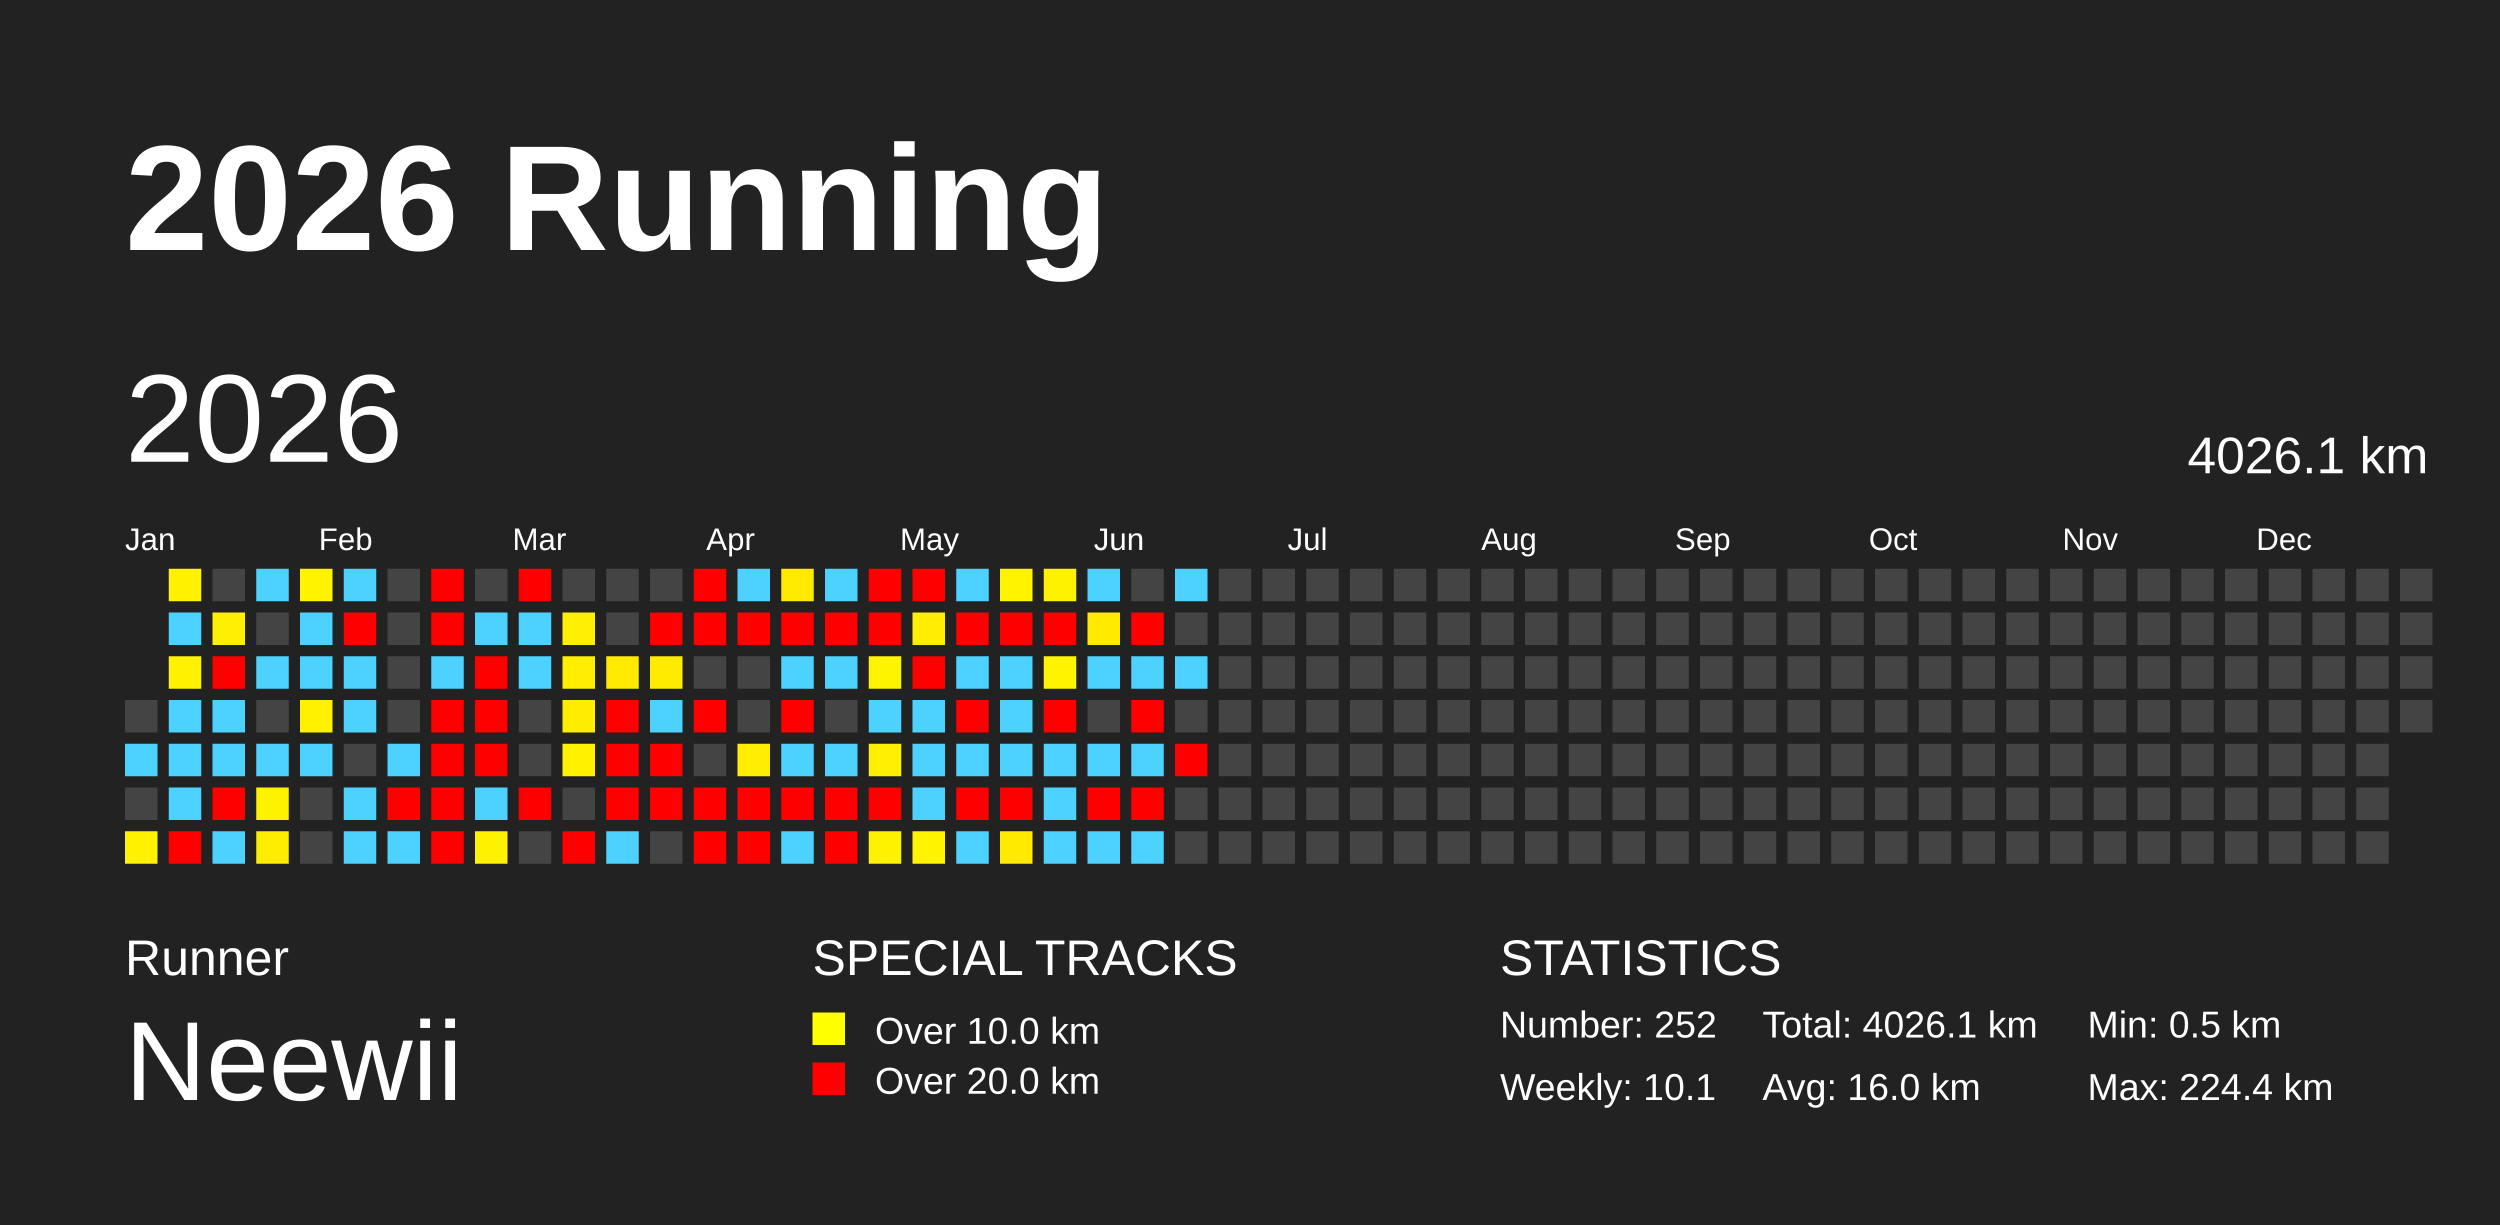
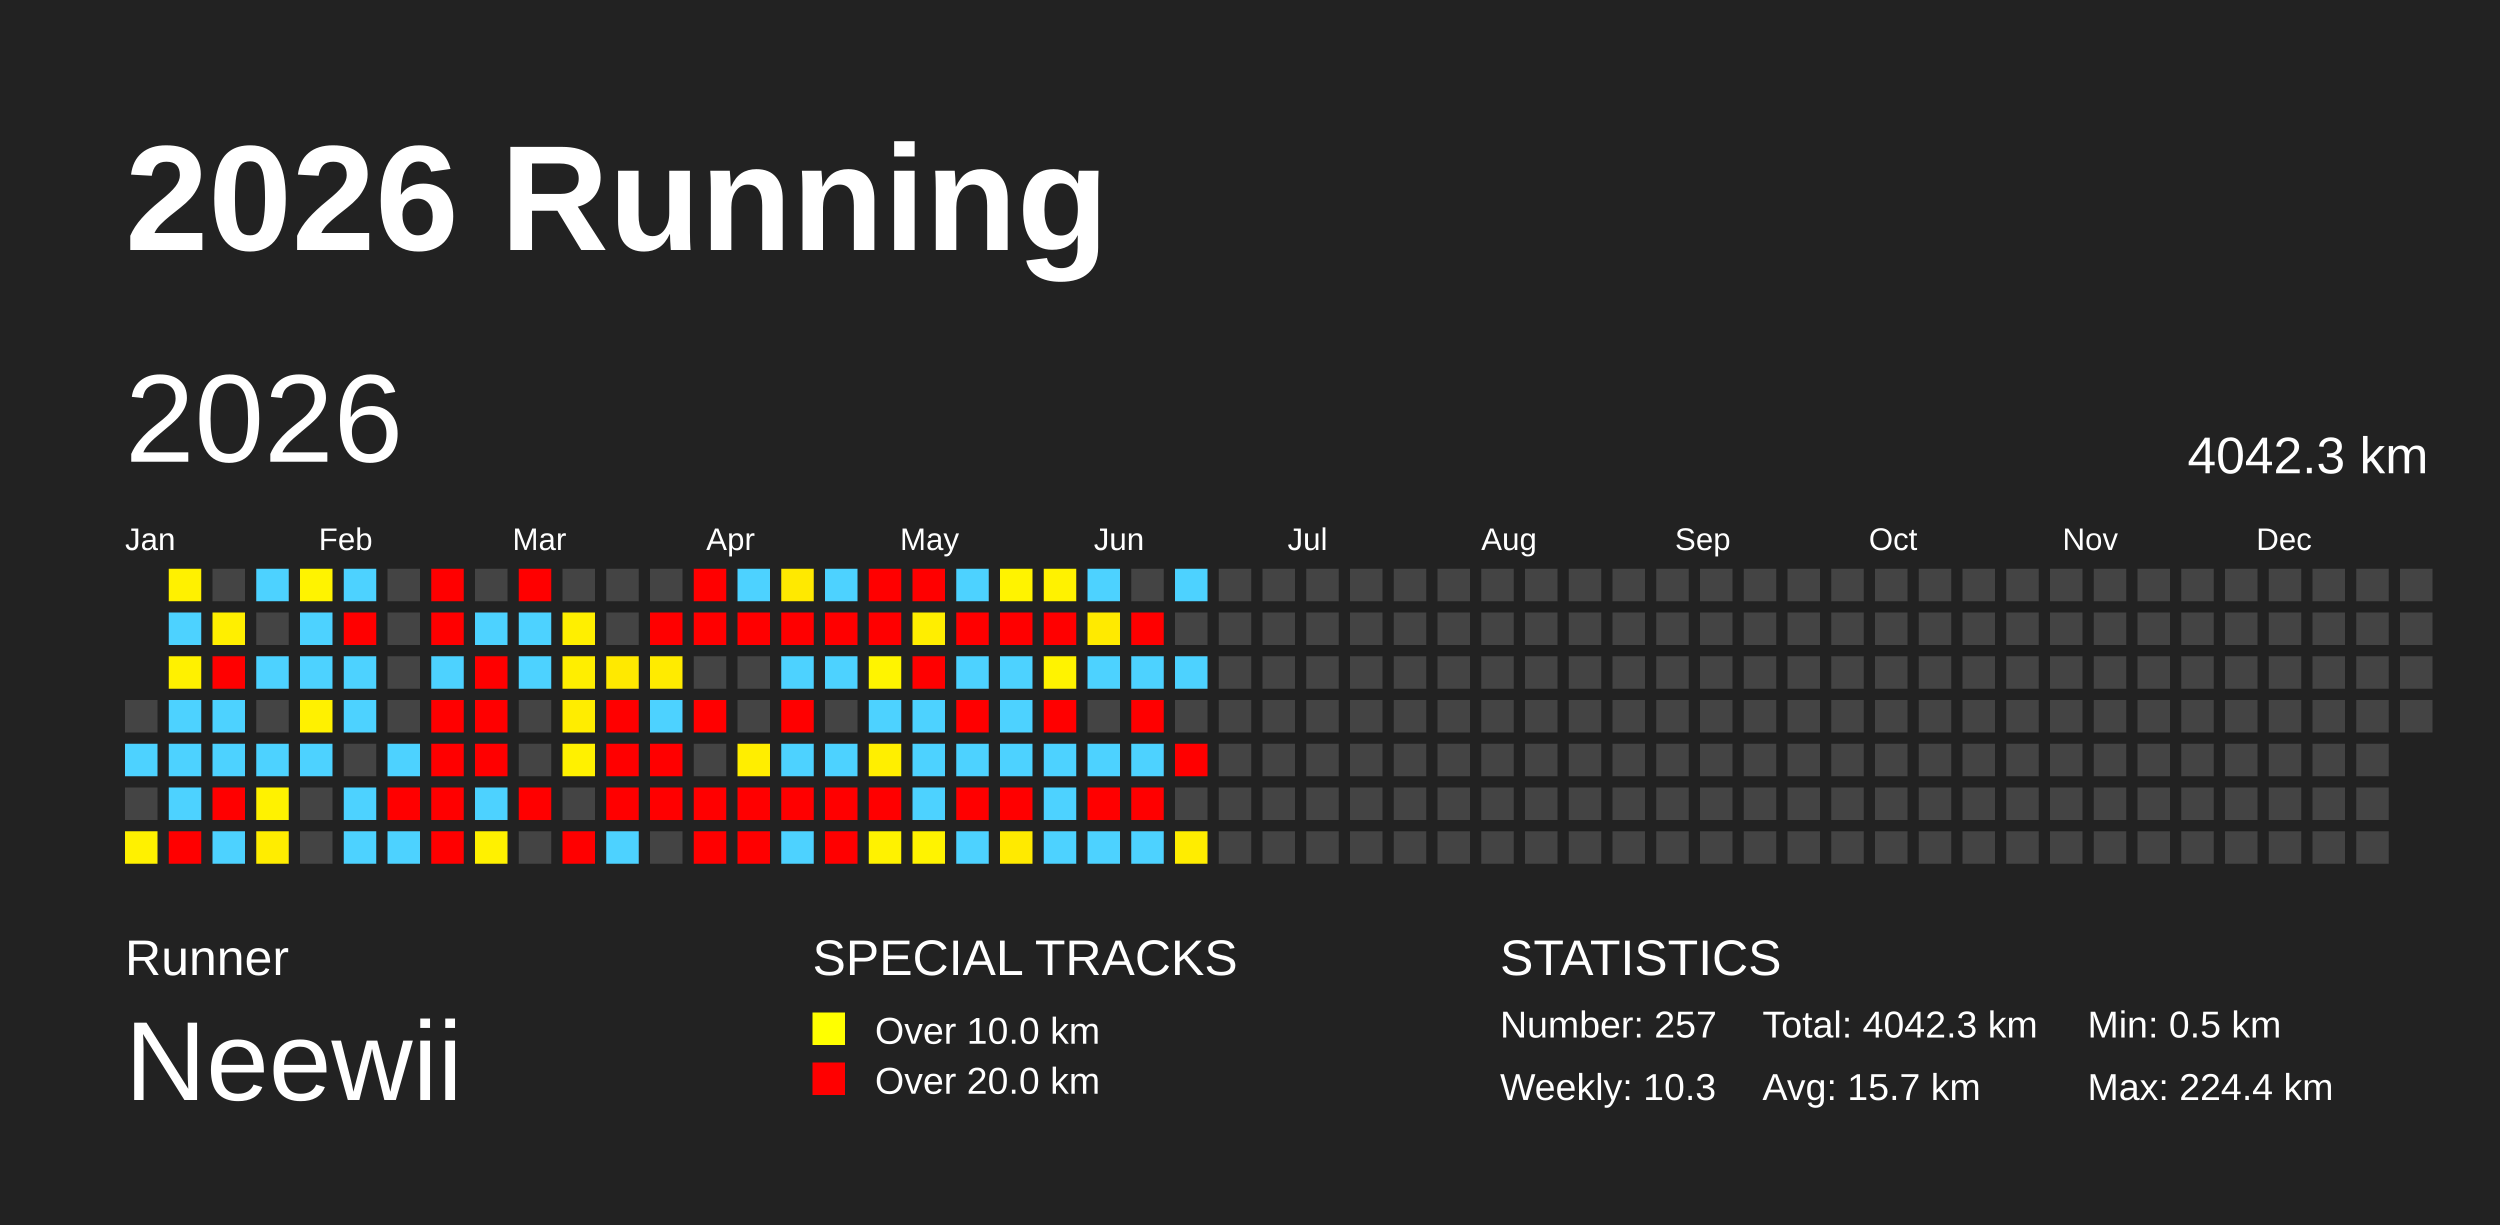
<svg xmlns="http://www.w3.org/2000/svg" baseProfile="full" height="98mm" version="1.1" viewBox="0,0,200,98" width="200mm">
  <defs />
  <rect fill="#222222" height="98" width="200" x="0" y="0" />
  <text fill="#FFFFFF" style="font-size:12px; font-family:Arial; font-weight:bold;" x="10" y="20">2026 Running</text>
  <text fill="#FFFFFF" style="font-size:4px; font-family:Arial" x="10" y="78">Runner</text>
  <text fill="#FFFFFF" style="font-size:9px; font-family:Arial" x="10" y="88">Neewii</text>
  <text fill="#FFFFFF" style="font-size:4px; font-family:Arial" x="65" y="78">SPECIAL TRACKS</text>
  <rect fill="yellow" height="2.6" width="2.6" x="65" y="81" />
  <text fill="#FFFFFF" style="font-size:3px; font-family:Arial" x="70" y="83.5">Over 10.0 km</text>
  <rect fill="red" height="2.6" width="2.6" x="65" y="85" />
  <text fill="#FFFFFF" style="font-size:3px; font-family:Arial" x="70" y="87.5">Over 20.0 km</text>
  <text fill="#FFFFFF" style="font-size:4px; font-family:Arial" x="120" y="78">STATISTICS</text>
-   <text fill="#FFFFFF" style="font-size:3px; font-family:Arial" x="120" y="83">Number: 252</text>
-   <text fill="#FFFFFF" style="font-size:3px; font-family:Arial" x="120" y="88">Weekly: 10.1</text>
-   <text fill="#FFFFFF" style="font-size:3px; font-family:Arial" x="141" y="83">Total: 4026.1 km</text>
-   <text fill="#FFFFFF" style="font-size:3px; font-family:Arial" x="141" y="88">Avg: 16.0 km</text>
+   <text fill="#FFFFFF" style="font-size:3px; font-family:Arial" x="120" y="83">Number: 257</text>
+   <text fill="#FFFFFF" style="font-size:3px; font-family:Arial" x="120" y="88">Weekly: 10.3</text>
+   <text fill="#FFFFFF" style="font-size:3px; font-family:Arial" x="141" y="83">Total: 4042.3 km</text>
+   <text fill="#FFFFFF" style="font-size:3px; font-family:Arial" x="141" y="88">Avg: 15.7 km</text>
  <text fill="#FFFFFF" style="font-size:3px; font-family:Arial" x="167" y="83">Min: 0.5 km</text>
  <text fill="#FFFFFF" style="font-size:3px; font-family:Arial" x="167" y="88">Max: 224.4 km</text>
  <text dominant-baseline="hanging" fill="#FFFFFF" style="font-size:10.0px; font-family:Arial;" x="10" y="30">2026</text>
-   <text dominant-baseline="hanging" fill="#FFFFFF" style="font-size:4.125px; font-family:Arial;" x="175" y="35">4026.1 km</text>
+   <text dominant-baseline="hanging" fill="#FFFFFF" style="font-size:4.125px; font-family:Arial;" x="175" y="35">4042.3 km</text>
  <text fill="#FFFFFF" style="font-size:2.5px; font-family:Arial" x="10.0" y="44">Jan</text>
  <text fill="#FFFFFF" style="font-size:2.5px; font-family:Arial" x="25.5" y="44">Feb</text>
  <text fill="#FFFFFF" style="font-size:2.5px; font-family:Arial" x="41.0" y="44">Mar</text>
  <text fill="#FFFFFF" style="font-size:2.5px; font-family:Arial" x="56.5" y="44">Apr</text>
  <text fill="#FFFFFF" style="font-size:2.5px; font-family:Arial" x="72.0" y="44">May</text>
  <text fill="#FFFFFF" style="font-size:2.5px; font-family:Arial" x="87.5" y="44">Jun</text>
  <text fill="#FFFFFF" style="font-size:2.5px; font-family:Arial" x="103.0" y="44">Jul</text>
  <text fill="#FFFFFF" style="font-size:2.5px; font-family:Arial" x="118.5" y="44">Aug</text>
  <text fill="#FFFFFF" style="font-size:2.5px; font-family:Arial" x="134.0" y="44">Sep</text>
  <text fill="#FFFFFF" style="font-size:2.5px; font-family:Arial" x="149.5" y="44">Oct</text>
  <text fill="#FFFFFF" style="font-size:2.5px; font-family:Arial" x="165.0" y="44">Nov</text>
  <text fill="#FFFFFF" style="font-size:2.5px; font-family:Arial" x="180.5" y="44">Dec</text>
  <rect fill="#444444" height="2.6" width="2.6" x="10.0" y="56.0" />
  <rect fill="#4dd2ff" height="2.6" width="2.6" x="10.0" y="59.5" />
  <rect fill="#444444" height="2.6" width="2.6" x="10.0" y="63.0" />
  <rect fill="#fff100" height="2.6" width="2.6" x="10.0" y="66.5" />
  <rect fill="#fff100" height="2.6" width="2.6" x="13.5" y="45.5" />
  <rect fill="#4dd2ff" height="2.6" width="2.6" x="13.5" y="49.0" />
  <rect fill="#fff100" height="2.6" width="2.6" x="13.5" y="52.5" />
  <rect fill="#4dd2ff" height="2.6" width="2.6" x="13.5" y="56.0" />
  <rect fill="#4dd2ff" height="2.6" width="2.6" x="13.5" y="59.5" />
  <rect fill="#4dd2ff" height="2.6" width="2.6" x="13.5" y="63.0" />
  <rect fill="red" height="2.6" width="2.6" x="13.5" y="66.5" />
  <rect fill="#444444" height="2.6" width="2.6" x="17.0" y="45.5" />
  <rect fill="#ffef00" height="2.6" width="2.6" x="17.0" y="49.0" />
  <rect fill="red" height="2.6" width="2.6" x="17.0" y="52.5" />
  <rect fill="#4dd2ff" height="2.6" width="2.6" x="17.0" y="56.0" />
  <rect fill="#4dd2ff" height="2.6" width="2.6" x="17.0" y="59.5" />
  <rect fill="red" height="2.6" width="2.6" x="17.0" y="63.0" />
  <rect fill="#4dd2ff" height="2.6" width="2.6" x="17.0" y="66.5" />
  <rect fill="#4dd2ff" height="2.6" width="2.6" x="20.5" y="45.5" />
  <rect fill="#444444" height="2.6" width="2.6" x="20.5" y="49.0" />
  <rect fill="#4dd2ff" height="2.6" width="2.6" x="20.5" y="52.5" />
  <rect fill="#444444" height="2.6" width="2.6" x="20.5" y="56.0" />
  <rect fill="#4dd2ff" height="2.6" width="2.6" x="20.5" y="59.5" />
  <rect fill="#fff200" height="2.6" width="2.6" x="20.5" y="63.0" />
  <rect fill="#ffed00" height="2.6" width="2.6" x="20.5" y="66.5" />
  <rect fill="#fff300" height="2.6" width="2.6" x="24.0" y="45.5" />
  <rect fill="#4dd2ff" height="2.6" width="2.6" x="24.0" y="49.0" />
  <rect fill="#4dd2ff" height="2.6" width="2.6" x="24.0" y="52.5" />
  <rect fill="#fff100" height="2.6" width="2.6" x="24.0" y="56.0" />
  <rect fill="#4dd2ff" height="2.6" width="2.6" x="24.0" y="59.5" />
  <rect fill="#444444" height="2.6" width="2.6" x="24.0" y="63.0" />
  <rect fill="#444444" height="2.6" width="2.6" x="24.0" y="66.5" />
  <rect fill="#4dd2ff" height="2.6" width="2.6" x="27.5" y="45.5" />
  <rect fill="red" height="2.6" width="2.6" x="27.5" y="49.0" />
  <rect fill="#4dd2ff" height="2.6" width="2.6" x="27.5" y="52.5" />
  <rect fill="#4dd2ff" height="2.6" width="2.6" x="27.5" y="56.0" />
  <rect fill="#444444" height="2.6" width="2.6" x="27.5" y="59.5" />
  <rect fill="#4dd2ff" height="2.6" width="2.6" x="27.5" y="63.0" />
  <rect fill="#4dd2ff" height="2.6" width="2.6" x="27.5" y="66.5" />
  <rect fill="#444444" height="2.6" width="2.6" x="31.0" y="45.5" />
  <rect fill="#444444" height="2.6" width="2.6" x="31.0" y="49.0" />
  <rect fill="#444444" height="2.6" width="2.6" x="31.0" y="52.5" />
  <rect fill="#444444" height="2.6" width="2.6" x="31.0" y="56.0" />
  <rect fill="#4dd2ff" height="2.6" width="2.6" x="31.0" y="59.5" />
  <rect fill="red" height="2.6" width="2.6" x="31.0" y="63.0" />
  <rect fill="#4dd2ff" height="2.6" width="2.6" x="31.0" y="66.5" />
  <rect fill="red" height="2.6" width="2.6" x="34.5" y="45.5" />
  <rect fill="red" height="2.6" width="2.6" x="34.5" y="49.0" />
  <rect fill="#4dd2ff" height="2.6" width="2.6" x="34.5" y="52.5" />
  <rect fill="red" height="2.6" width="2.6" x="34.5" y="56.0" />
  <rect fill="red" height="2.6" width="2.6" x="34.5" y="59.5" />
  <rect fill="red" height="2.6" width="2.6" x="34.5" y="63.0" />
  <rect fill="red" height="2.6" width="2.6" x="34.5" y="66.5" />
  <rect fill="#444444" height="2.6" width="2.6" x="38.0" y="45.5" />
  <rect fill="#4dd2ff" height="2.6" width="2.6" x="38.0" y="49.0" />
  <rect fill="red" height="2.6" width="2.6" x="38.0" y="52.5" />
  <rect fill="red" height="2.6" width="2.6" x="38.0" y="56.0" />
  <rect fill="red" height="2.6" width="2.6" x="38.0" y="59.5" />
  <rect fill="#4dd2ff" height="2.6" width="2.6" x="38.0" y="63.0" />
  <rect fill="#fff100" height="2.6" width="2.6" x="38.0" y="66.5" />
  <rect fill="red" height="2.6" width="2.6" x="41.5" y="45.5" />
  <rect fill="#4dd2ff" height="2.6" width="2.6" x="41.5" y="49.0" />
  <rect fill="#4dd2ff" height="2.6" width="2.6" x="41.5" y="52.5" />
  <rect fill="#444444" height="2.6" width="2.6" x="41.5" y="56.0" />
  <rect fill="#444444" height="2.6" width="2.6" x="41.5" y="59.5" />
  <rect fill="red" height="2.6" width="2.6" x="41.5" y="63.0" />
  <rect fill="#444444" height="2.6" width="2.6" x="41.5" y="66.5" />
  <rect fill="#444444" height="2.6" width="2.6" x="45.0" y="45.5" />
  <rect fill="#ffef00" height="2.6" width="2.6" x="45.0" y="49.0" />
  <rect fill="#ffee00" height="2.6" width="2.6" x="45.0" y="52.5" />
  <rect fill="#ffed00" height="2.6" width="2.6" x="45.0" y="56.0" />
  <rect fill="#fff100" height="2.6" width="2.6" x="45.0" y="59.5" />
  <rect fill="#444444" height="2.6" width="2.6" x="45.0" y="63.0" />
  <rect fill="red" height="2.6" width="2.6" x="45.0" y="66.5" />
  <rect fill="#444444" height="2.6" width="2.6" x="48.5" y="45.5" />
  <rect fill="#444444" height="2.6" width="2.6" x="48.5" y="49.0" />
  <rect fill="#ffe900" height="2.6" width="2.6" x="48.5" y="52.5" />
  <rect fill="red" height="2.6" width="2.6" x="48.5" y="56.0" />
  <rect fill="red" height="2.6" width="2.6" x="48.5" y="59.5" />
  <rect fill="red" height="2.6" width="2.6" x="48.5" y="63.0" />
  <rect fill="#4dd2ff" height="2.6" width="2.6" x="48.5" y="66.5" />
  <rect fill="#444444" height="2.6" width="2.6" x="52.0" y="45.5" />
  <rect fill="red" height="2.6" width="2.6" x="52.0" y="49.0" />
  <rect fill="#ffeb00" height="2.6" width="2.6" x="52.0" y="52.5" />
  <rect fill="#4dd2ff" height="2.6" width="2.6" x="52.0" y="56.0" />
  <rect fill="red" height="2.6" width="2.6" x="52.0" y="59.5" />
  <rect fill="red" height="2.6" width="2.6" x="52.0" y="63.0" />
  <rect fill="#444444" height="2.6" width="2.6" x="52.0" y="66.5" />
  <rect fill="red" height="2.6" width="2.6" x="55.5" y="45.5" />
  <rect fill="red" height="2.6" width="2.6" x="55.5" y="49.0" />
  <rect fill="#444444" height="2.6" width="2.6" x="55.5" y="52.5" />
  <rect fill="red" height="2.6" width="2.6" x="55.5" y="56.0" />
  <rect fill="#444444" height="2.6" width="2.6" x="55.5" y="59.5" />
  <rect fill="red" height="2.6" width="2.6" x="55.5" y="63.0" />
  <rect fill="red" height="2.6" width="2.6" x="55.5" y="66.5" />
  <rect fill="#4dd2ff" height="2.6" width="2.6" x="59.0" y="45.5" />
  <rect fill="red" height="2.6" width="2.6" x="59.0" y="49.0" />
  <rect fill="#444444" height="2.6" width="2.6" x="59.0" y="52.5" />
  <rect fill="#444444" height="2.6" width="2.6" x="59.0" y="56.0" />
  <rect fill="#ffee00" height="2.6" width="2.6" x="59.0" y="59.5" />
  <rect fill="red" height="2.6" width="2.6" x="59.0" y="63.0" />
  <rect fill="red" height="2.6" width="2.6" x="59.0" y="66.5" />
  <rect fill="#ffe900" height="2.6" width="2.6" x="62.5" y="45.5" />
  <rect fill="red" height="2.6" width="2.6" x="62.5" y="49.0" />
  <rect fill="#4dd2ff" height="2.6" width="2.6" x="62.5" y="52.5" />
  <rect fill="red" height="2.6" width="2.6" x="62.5" y="56.0" />
  <rect fill="#4dd2ff" height="2.6" width="2.6" x="62.5" y="59.5" />
  <rect fill="red" height="2.6" width="2.6" x="62.5" y="63.0" />
  <rect fill="#4dd2ff" height="2.6" width="2.6" x="62.5" y="66.5" />
  <rect fill="#4dd2ff" height="2.6" width="2.6" x="66.0" y="45.5" />
  <rect fill="red" height="2.6" width="2.6" x="66.0" y="49.0" />
  <rect fill="#4dd2ff" height="2.6" width="2.6" x="66.0" y="52.5" />
  <rect fill="#444444" height="2.6" width="2.6" x="66.0" y="56.0" />
  <rect fill="#4dd2ff" height="2.6" width="2.6" x="66.0" y="59.5" />
  <rect fill="red" height="2.6" width="2.6" x="66.0" y="63.0" />
  <rect fill="red" height="2.6" width="2.6" x="66.0" y="66.5" />
  <rect fill="red" height="2.6" width="2.6" x="69.5" y="45.5" />
  <rect fill="red" height="2.6" width="2.6" x="69.5" y="49.0" />
  <rect fill="#fff400" height="2.6" width="2.6" x="69.5" y="52.5" />
  <rect fill="#4dd2ff" height="2.6" width="2.6" x="69.5" y="56.0" />
  <rect fill="#ffef00" height="2.6" width="2.6" x="69.5" y="59.5" />
  <rect fill="red" height="2.6" width="2.6" x="69.5" y="63.0" />
  <rect fill="#fff200" height="2.6" width="2.6" x="69.5" y="66.5" />
  <rect fill="red" height="2.6" width="2.6" x="73.0" y="45.5" />
  <rect fill="#ffee00" height="2.6" width="2.6" x="73.0" y="49.0" />
  <rect fill="red" height="2.6" width="2.6" x="73.0" y="52.5" />
  <rect fill="#4dd2ff" height="2.6" width="2.6" x="73.0" y="56.0" />
  <rect fill="#4dd2ff" height="2.6" width="2.6" x="73.0" y="59.5" />
  <rect fill="#4dd2ff" height="2.6" width="2.6" x="73.0" y="63.0" />
  <rect fill="#fff300" height="2.6" width="2.6" x="73.0" y="66.5" />
  <rect fill="#4dd2ff" height="2.6" width="2.6" x="76.5" y="45.5" />
  <rect fill="red" height="2.6" width="2.6" x="76.5" y="49.0" />
  <rect fill="#4dd2ff" height="2.6" width="2.6" x="76.5" y="52.5" />
  <rect fill="red" height="2.6" width="2.6" x="76.5" y="56.0" />
  <rect fill="#4dd2ff" height="2.6" width="2.6" x="76.5" y="59.5" />
  <rect fill="red" height="2.6" width="2.6" x="76.5" y="63.0" />
  <rect fill="#4dd2ff" height="2.6" width="2.6" x="76.5" y="66.5" />
  <rect fill="#fff300" height="2.6" width="2.6" x="80.0" y="45.5" />
  <rect fill="red" height="2.6" width="2.6" x="80.0" y="49.0" />
  <rect fill="#4dd2ff" height="2.6" width="2.6" x="80.0" y="52.5" />
  <rect fill="#4dd2ff" height="2.6" width="2.6" x="80.0" y="56.0" />
  <rect fill="#4dd2ff" height="2.6" width="2.6" x="80.0" y="59.5" />
  <rect fill="red" height="2.6" width="2.6" x="80.0" y="63.0" />
  <rect fill="#ffea00" height="2.6" width="2.6" x="80.0" y="66.5" />
  <rect fill="#fff200" height="2.6" width="2.6" x="83.5" y="45.5" />
  <rect fill="red" height="2.6" width="2.6" x="83.5" y="49.0" />
  <rect fill="#fff300" height="2.6" width="2.6" x="83.5" y="52.5" />
  <rect fill="red" height="2.6" width="2.6" x="83.5" y="56.0" />
  <rect fill="#4dd2ff" height="2.6" width="2.6" x="83.5" y="59.5" />
  <rect fill="#4dd2ff" height="2.6" width="2.6" x="83.5" y="63.0" />
  <rect fill="#4dd2ff" height="2.6" width="2.6" x="83.5" y="66.5" />
  <rect fill="#4dd2ff" height="2.6" width="2.6" x="87.0" y="45.5" />
  <rect fill="#ffea00" height="2.6" width="2.6" x="87.0" y="49.0" />
  <rect fill="#4dd2ff" height="2.6" width="2.6" x="87.0" y="52.5" />
  <rect fill="#444444" height="2.6" width="2.6" x="87.0" y="56.0" />
  <rect fill="#4dd2ff" height="2.6" width="2.6" x="87.0" y="59.5" />
  <rect fill="red" height="2.6" width="2.6" x="87.0" y="63.0" />
  <rect fill="#4dd2ff" height="2.6" width="2.6" x="87.0" y="66.5" />
  <rect fill="#444444" height="2.6" width="2.6" x="90.5" y="45.5" />
  <rect fill="red" height="2.6" width="2.6" x="90.5" y="49.0" />
  <rect fill="#4dd2ff" height="2.6" width="2.6" x="90.5" y="52.5" />
  <rect fill="red" height="2.6" width="2.6" x="90.5" y="56.0" />
  <rect fill="#4dd2ff" height="2.6" width="2.6" x="90.5" y="59.5" />
  <rect fill="red" height="2.6" width="2.6" x="90.5" y="63.0" />
  <rect fill="#4dd2ff" height="2.6" width="2.6" x="90.5" y="66.5" />
  <rect fill="#4dd2ff" height="2.6" width="2.6" x="94.0" y="45.5" />
  <rect fill="#444444" height="2.6" width="2.6" x="94.0" y="49.0" />
  <rect fill="#4dd2ff" height="2.6" width="2.6" x="94.0" y="52.5" />
  <rect fill="#444444" height="2.6" width="2.6" x="94.0" y="56.0" />
  <rect fill="red" height="2.6" width="2.6" x="94.0" y="59.5" />
  <rect fill="#444444" height="2.6" width="2.6" x="94.0" y="63.0" />
-   <rect fill="#444444" height="2.6" width="2.6" x="94.0" y="66.5" />
+   <rect fill="#ffed00" height="2.6" width="2.6" x="94.0" y="66.5" />
  <rect fill="#444444" height="2.6" width="2.6" x="97.5" y="45.5" />
  <rect fill="#444444" height="2.6" width="2.6" x="97.5" y="49.0" />
  <rect fill="#444444" height="2.6" width="2.6" x="97.5" y="52.5" />
  <rect fill="#444444" height="2.6" width="2.6" x="97.5" y="56.0" />
  <rect fill="#444444" height="2.6" width="2.6" x="97.5" y="59.5" />
  <rect fill="#444444" height="2.6" width="2.6" x="97.5" y="63.0" />
  <rect fill="#444444" height="2.6" width="2.6" x="97.5" y="66.5" />
  <rect fill="#444444" height="2.6" width="2.6" x="101.0" y="45.5" />
  <rect fill="#444444" height="2.6" width="2.6" x="101.0" y="49.0" />
  <rect fill="#444444" height="2.6" width="2.6" x="101.0" y="52.5" />
  <rect fill="#444444" height="2.6" width="2.6" x="101.0" y="56.0" />
  <rect fill="#444444" height="2.6" width="2.6" x="101.0" y="59.5" />
  <rect fill="#444444" height="2.6" width="2.6" x="101.0" y="63.0" />
  <rect fill="#444444" height="2.6" width="2.6" x="101.0" y="66.5" />
  <rect fill="#444444" height="2.6" width="2.6" x="104.5" y="45.5" />
  <rect fill="#444444" height="2.6" width="2.6" x="104.5" y="49.0" />
  <rect fill="#444444" height="2.6" width="2.6" x="104.5" y="52.5" />
  <rect fill="#444444" height="2.6" width="2.6" x="104.5" y="56.0" />
  <rect fill="#444444" height="2.6" width="2.6" x="104.5" y="59.5" />
  <rect fill="#444444" height="2.6" width="2.6" x="104.5" y="63.0" />
  <rect fill="#444444" height="2.6" width="2.6" x="104.5" y="66.5" />
  <rect fill="#444444" height="2.6" width="2.6" x="108.0" y="45.5" />
  <rect fill="#444444" height="2.6" width="2.6" x="108.0" y="49.0" />
  <rect fill="#444444" height="2.6" width="2.6" x="108.0" y="52.5" />
  <rect fill="#444444" height="2.6" width="2.6" x="108.0" y="56.0" />
  <rect fill="#444444" height="2.6" width="2.6" x="108.0" y="59.5" />
  <rect fill="#444444" height="2.6" width="2.6" x="108.0" y="63.0" />
  <rect fill="#444444" height="2.6" width="2.6" x="108.0" y="66.5" />
  <rect fill="#444444" height="2.6" width="2.6" x="111.5" y="45.5" />
  <rect fill="#444444" height="2.6" width="2.6" x="111.5" y="49.0" />
  <rect fill="#444444" height="2.6" width="2.6" x="111.5" y="52.5" />
  <rect fill="#444444" height="2.6" width="2.6" x="111.5" y="56.0" />
  <rect fill="#444444" height="2.6" width="2.6" x="111.5" y="59.5" />
  <rect fill="#444444" height="2.6" width="2.6" x="111.5" y="63.0" />
  <rect fill="#444444" height="2.6" width="2.6" x="111.5" y="66.5" />
  <rect fill="#444444" height="2.6" width="2.6" x="115.0" y="45.5" />
  <rect fill="#444444" height="2.6" width="2.6" x="115.0" y="49.0" />
  <rect fill="#444444" height="2.6" width="2.6" x="115.0" y="52.5" />
  <rect fill="#444444" height="2.6" width="2.6" x="115.0" y="56.0" />
  <rect fill="#444444" height="2.6" width="2.6" x="115.0" y="59.5" />
  <rect fill="#444444" height="2.6" width="2.6" x="115.0" y="63.0" />
  <rect fill="#444444" height="2.6" width="2.6" x="115.0" y="66.5" />
  <rect fill="#444444" height="2.6" width="2.6" x="118.5" y="45.5" />
  <rect fill="#444444" height="2.6" width="2.6" x="118.5" y="49.0" />
  <rect fill="#444444" height="2.6" width="2.6" x="118.5" y="52.5" />
  <rect fill="#444444" height="2.6" width="2.6" x="118.5" y="56.0" />
  <rect fill="#444444" height="2.6" width="2.6" x="118.5" y="59.5" />
  <rect fill="#444444" height="2.6" width="2.6" x="118.5" y="63.0" />
  <rect fill="#444444" height="2.6" width="2.6" x="118.5" y="66.5" />
  <rect fill="#444444" height="2.6" width="2.6" x="122.0" y="45.5" />
  <rect fill="#444444" height="2.6" width="2.6" x="122.0" y="49.0" />
  <rect fill="#444444" height="2.6" width="2.6" x="122.0" y="52.5" />
  <rect fill="#444444" height="2.6" width="2.6" x="122.0" y="56.0" />
  <rect fill="#444444" height="2.6" width="2.6" x="122.0" y="59.5" />
  <rect fill="#444444" height="2.6" width="2.6" x="122.0" y="63.0" />
  <rect fill="#444444" height="2.6" width="2.6" x="122.0" y="66.5" />
  <rect fill="#444444" height="2.6" width="2.6" x="125.5" y="45.5" />
  <rect fill="#444444" height="2.6" width="2.6" x="125.5" y="49.0" />
  <rect fill="#444444" height="2.6" width="2.6" x="125.5" y="52.5" />
  <rect fill="#444444" height="2.6" width="2.6" x="125.5" y="56.0" />
  <rect fill="#444444" height="2.6" width="2.6" x="125.5" y="59.5" />
  <rect fill="#444444" height="2.6" width="2.6" x="125.5" y="63.0" />
  <rect fill="#444444" height="2.6" width="2.6" x="125.5" y="66.5" />
  <rect fill="#444444" height="2.6" width="2.6" x="129.0" y="45.5" />
  <rect fill="#444444" height="2.6" width="2.6" x="129.0" y="49.0" />
  <rect fill="#444444" height="2.6" width="2.6" x="129.0" y="52.5" />
  <rect fill="#444444" height="2.6" width="2.6" x="129.0" y="56.0" />
  <rect fill="#444444" height="2.6" width="2.6" x="129.0" y="59.5" />
  <rect fill="#444444" height="2.6" width="2.6" x="129.0" y="63.0" />
  <rect fill="#444444" height="2.6" width="2.6" x="129.0" y="66.5" />
  <rect fill="#444444" height="2.6" width="2.6" x="132.5" y="45.5" />
  <rect fill="#444444" height="2.6" width="2.6" x="132.5" y="49.0" />
  <rect fill="#444444" height="2.6" width="2.6" x="132.5" y="52.5" />
  <rect fill="#444444" height="2.6" width="2.6" x="132.5" y="56.0" />
  <rect fill="#444444" height="2.6" width="2.6" x="132.5" y="59.5" />
  <rect fill="#444444" height="2.6" width="2.6" x="132.5" y="63.0" />
  <rect fill="#444444" height="2.6" width="2.6" x="132.5" y="66.5" />
  <rect fill="#444444" height="2.6" width="2.6" x="136.0" y="45.5" />
  <rect fill="#444444" height="2.6" width="2.6" x="136.0" y="49.0" />
  <rect fill="#444444" height="2.6" width="2.6" x="136.0" y="52.5" />
  <rect fill="#444444" height="2.6" width="2.6" x="136.0" y="56.0" />
  <rect fill="#444444" height="2.6" width="2.6" x="136.0" y="59.5" />
  <rect fill="#444444" height="2.6" width="2.6" x="136.0" y="63.0" />
  <rect fill="#444444" height="2.6" width="2.6" x="136.0" y="66.5" />
  <rect fill="#444444" height="2.6" width="2.6" x="139.5" y="45.5" />
  <rect fill="#444444" height="2.6" width="2.6" x="139.5" y="49.0" />
  <rect fill="#444444" height="2.6" width="2.6" x="139.5" y="52.5" />
  <rect fill="#444444" height="2.6" width="2.6" x="139.5" y="56.0" />
  <rect fill="#444444" height="2.6" width="2.6" x="139.5" y="59.5" />
  <rect fill="#444444" height="2.6" width="2.6" x="139.5" y="63.0" />
  <rect fill="#444444" height="2.6" width="2.6" x="139.5" y="66.5" />
  <rect fill="#444444" height="2.6" width="2.6" x="143.0" y="45.5" />
  <rect fill="#444444" height="2.6" width="2.6" x="143.0" y="49.0" />
  <rect fill="#444444" height="2.6" width="2.6" x="143.0" y="52.5" />
  <rect fill="#444444" height="2.6" width="2.6" x="143.0" y="56.0" />
  <rect fill="#444444" height="2.6" width="2.6" x="143.0" y="59.5" />
  <rect fill="#444444" height="2.6" width="2.6" x="143.0" y="63.0" />
  <rect fill="#444444" height="2.6" width="2.6" x="143.0" y="66.5" />
  <rect fill="#444444" height="2.6" width="2.6" x="146.5" y="45.5" />
  <rect fill="#444444" height="2.6" width="2.6" x="146.5" y="49.0" />
  <rect fill="#444444" height="2.6" width="2.6" x="146.5" y="52.5" />
  <rect fill="#444444" height="2.6" width="2.6" x="146.5" y="56.0" />
  <rect fill="#444444" height="2.6" width="2.6" x="146.5" y="59.5" />
  <rect fill="#444444" height="2.6" width="2.6" x="146.5" y="63.0" />
  <rect fill="#444444" height="2.6" width="2.6" x="146.5" y="66.5" />
  <rect fill="#444444" height="2.6" width="2.6" x="150.0" y="45.5" />
  <rect fill="#444444" height="2.6" width="2.6" x="150.0" y="49.0" />
  <rect fill="#444444" height="2.6" width="2.6" x="150.0" y="52.5" />
  <rect fill="#444444" height="2.6" width="2.6" x="150.0" y="56.0" />
  <rect fill="#444444" height="2.6" width="2.6" x="150.0" y="59.5" />
  <rect fill="#444444" height="2.6" width="2.6" x="150.0" y="63.0" />
  <rect fill="#444444" height="2.6" width="2.6" x="150.0" y="66.5" />
  <rect fill="#444444" height="2.6" width="2.6" x="153.5" y="45.5" />
  <rect fill="#444444" height="2.6" width="2.6" x="153.5" y="49.0" />
  <rect fill="#444444" height="2.6" width="2.6" x="153.5" y="52.5" />
  <rect fill="#444444" height="2.6" width="2.6" x="153.5" y="56.0" />
  <rect fill="#444444" height="2.6" width="2.6" x="153.5" y="59.5" />
  <rect fill="#444444" height="2.6" width="2.6" x="153.5" y="63.0" />
  <rect fill="#444444" height="2.6" width="2.6" x="153.5" y="66.5" />
  <rect fill="#444444" height="2.6" width="2.6" x="157.0" y="45.5" />
  <rect fill="#444444" height="2.6" width="2.6" x="157.0" y="49.0" />
  <rect fill="#444444" height="2.6" width="2.6" x="157.0" y="52.5" />
  <rect fill="#444444" height="2.6" width="2.6" x="157.0" y="56.0" />
  <rect fill="#444444" height="2.6" width="2.6" x="157.0" y="59.5" />
  <rect fill="#444444" height="2.6" width="2.6" x="157.0" y="63.0" />
  <rect fill="#444444" height="2.6" width="2.6" x="157.0" y="66.5" />
  <rect fill="#444444" height="2.6" width="2.6" x="160.5" y="45.5" />
  <rect fill="#444444" height="2.6" width="2.6" x="160.5" y="49.0" />
  <rect fill="#444444" height="2.6" width="2.6" x="160.5" y="52.5" />
  <rect fill="#444444" height="2.6" width="2.6" x="160.5" y="56.0" />
  <rect fill="#444444" height="2.6" width="2.6" x="160.5" y="59.5" />
  <rect fill="#444444" height="2.6" width="2.6" x="160.5" y="63.0" />
  <rect fill="#444444" height="2.6" width="2.6" x="160.5" y="66.5" />
  <rect fill="#444444" height="2.6" width="2.6" x="164.0" y="45.5" />
  <rect fill="#444444" height="2.6" width="2.6" x="164.0" y="49.0" />
  <rect fill="#444444" height="2.6" width="2.6" x="164.0" y="52.5" />
  <rect fill="#444444" height="2.6" width="2.6" x="164.0" y="56.0" />
  <rect fill="#444444" height="2.6" width="2.6" x="164.0" y="59.5" />
  <rect fill="#444444" height="2.6" width="2.6" x="164.0" y="63.0" />
  <rect fill="#444444" height="2.6" width="2.6" x="164.0" y="66.5" />
  <rect fill="#444444" height="2.6" width="2.6" x="167.5" y="45.5" />
  <rect fill="#444444" height="2.6" width="2.6" x="167.5" y="49.0" />
  <rect fill="#444444" height="2.6" width="2.6" x="167.5" y="52.5" />
  <rect fill="#444444" height="2.6" width="2.6" x="167.5" y="56.0" />
  <rect fill="#444444" height="2.6" width="2.6" x="167.5" y="59.5" />
  <rect fill="#444444" height="2.6" width="2.6" x="167.5" y="63.0" />
  <rect fill="#444444" height="2.6" width="2.6" x="167.5" y="66.5" />
  <rect fill="#444444" height="2.6" width="2.6" x="171.0" y="45.5" />
  <rect fill="#444444" height="2.6" width="2.6" x="171.0" y="49.0" />
  <rect fill="#444444" height="2.6" width="2.6" x="171.0" y="52.5" />
  <rect fill="#444444" height="2.6" width="2.6" x="171.0" y="56.0" />
  <rect fill="#444444" height="2.6" width="2.6" x="171.0" y="59.5" />
  <rect fill="#444444" height="2.6" width="2.6" x="171.0" y="63.0" />
  <rect fill="#444444" height="2.6" width="2.6" x="171.0" y="66.5" />
  <rect fill="#444444" height="2.6" width="2.6" x="174.5" y="45.5" />
  <rect fill="#444444" height="2.6" width="2.6" x="174.5" y="49.0" />
  <rect fill="#444444" height="2.6" width="2.6" x="174.5" y="52.5" />
  <rect fill="#444444" height="2.6" width="2.6" x="174.5" y="56.0" />
  <rect fill="#444444" height="2.6" width="2.6" x="174.5" y="59.5" />
  <rect fill="#444444" height="2.6" width="2.6" x="174.5" y="63.0" />
  <rect fill="#444444" height="2.6" width="2.6" x="174.5" y="66.5" />
  <rect fill="#444444" height="2.6" width="2.6" x="178.0" y="45.5" />
  <rect fill="#444444" height="2.6" width="2.6" x="178.0" y="49.0" />
  <rect fill="#444444" height="2.6" width="2.6" x="178.0" y="52.5" />
  <rect fill="#444444" height="2.6" width="2.6" x="178.0" y="56.0" />
  <rect fill="#444444" height="2.6" width="2.6" x="178.0" y="59.5" />
  <rect fill="#444444" height="2.6" width="2.6" x="178.0" y="63.0" />
  <rect fill="#444444" height="2.6" width="2.6" x="178.0" y="66.5" />
  <rect fill="#444444" height="2.6" width="2.6" x="181.5" y="45.5" />
  <rect fill="#444444" height="2.6" width="2.6" x="181.5" y="49.0" />
  <rect fill="#444444" height="2.6" width="2.6" x="181.5" y="52.5" />
  <rect fill="#444444" height="2.6" width="2.6" x="181.5" y="56.0" />
  <rect fill="#444444" height="2.6" width="2.6" x="181.5" y="59.5" />
  <rect fill="#444444" height="2.6" width="2.6" x="181.5" y="63.0" />
  <rect fill="#444444" height="2.6" width="2.6" x="181.5" y="66.5" />
  <rect fill="#444444" height="2.6" width="2.6" x="185.0" y="45.5" />
  <rect fill="#444444" height="2.6" width="2.6" x="185.0" y="49.0" />
  <rect fill="#444444" height="2.6" width="2.6" x="185.0" y="52.5" />
  <rect fill="#444444" height="2.6" width="2.6" x="185.0" y="56.0" />
  <rect fill="#444444" height="2.6" width="2.6" x="185.0" y="59.5" />
  <rect fill="#444444" height="2.6" width="2.6" x="185.0" y="63.0" />
  <rect fill="#444444" height="2.6" width="2.6" x="185.0" y="66.5" />
  <rect fill="#444444" height="2.6" width="2.6" x="188.5" y="45.5" />
  <rect fill="#444444" height="2.6" width="2.6" x="188.5" y="49.0" />
  <rect fill="#444444" height="2.6" width="2.6" x="188.5" y="52.5" />
  <rect fill="#444444" height="2.6" width="2.6" x="188.5" y="56.0" />
  <rect fill="#444444" height="2.6" width="2.6" x="188.5" y="59.5" />
  <rect fill="#444444" height="2.6" width="2.6" x="188.5" y="63.0" />
  <rect fill="#444444" height="2.6" width="2.6" x="188.5" y="66.5" />
  <rect fill="#444444" height="2.6" width="2.6" x="192.0" y="45.5" />
  <rect fill="#444444" height="2.6" width="2.6" x="192.0" y="49.0" />
  <rect fill="#444444" height="2.6" width="2.6" x="192.0" y="52.5" />
  <rect fill="#444444" height="2.6" width="2.6" x="192.0" y="56.0" />
</svg>
